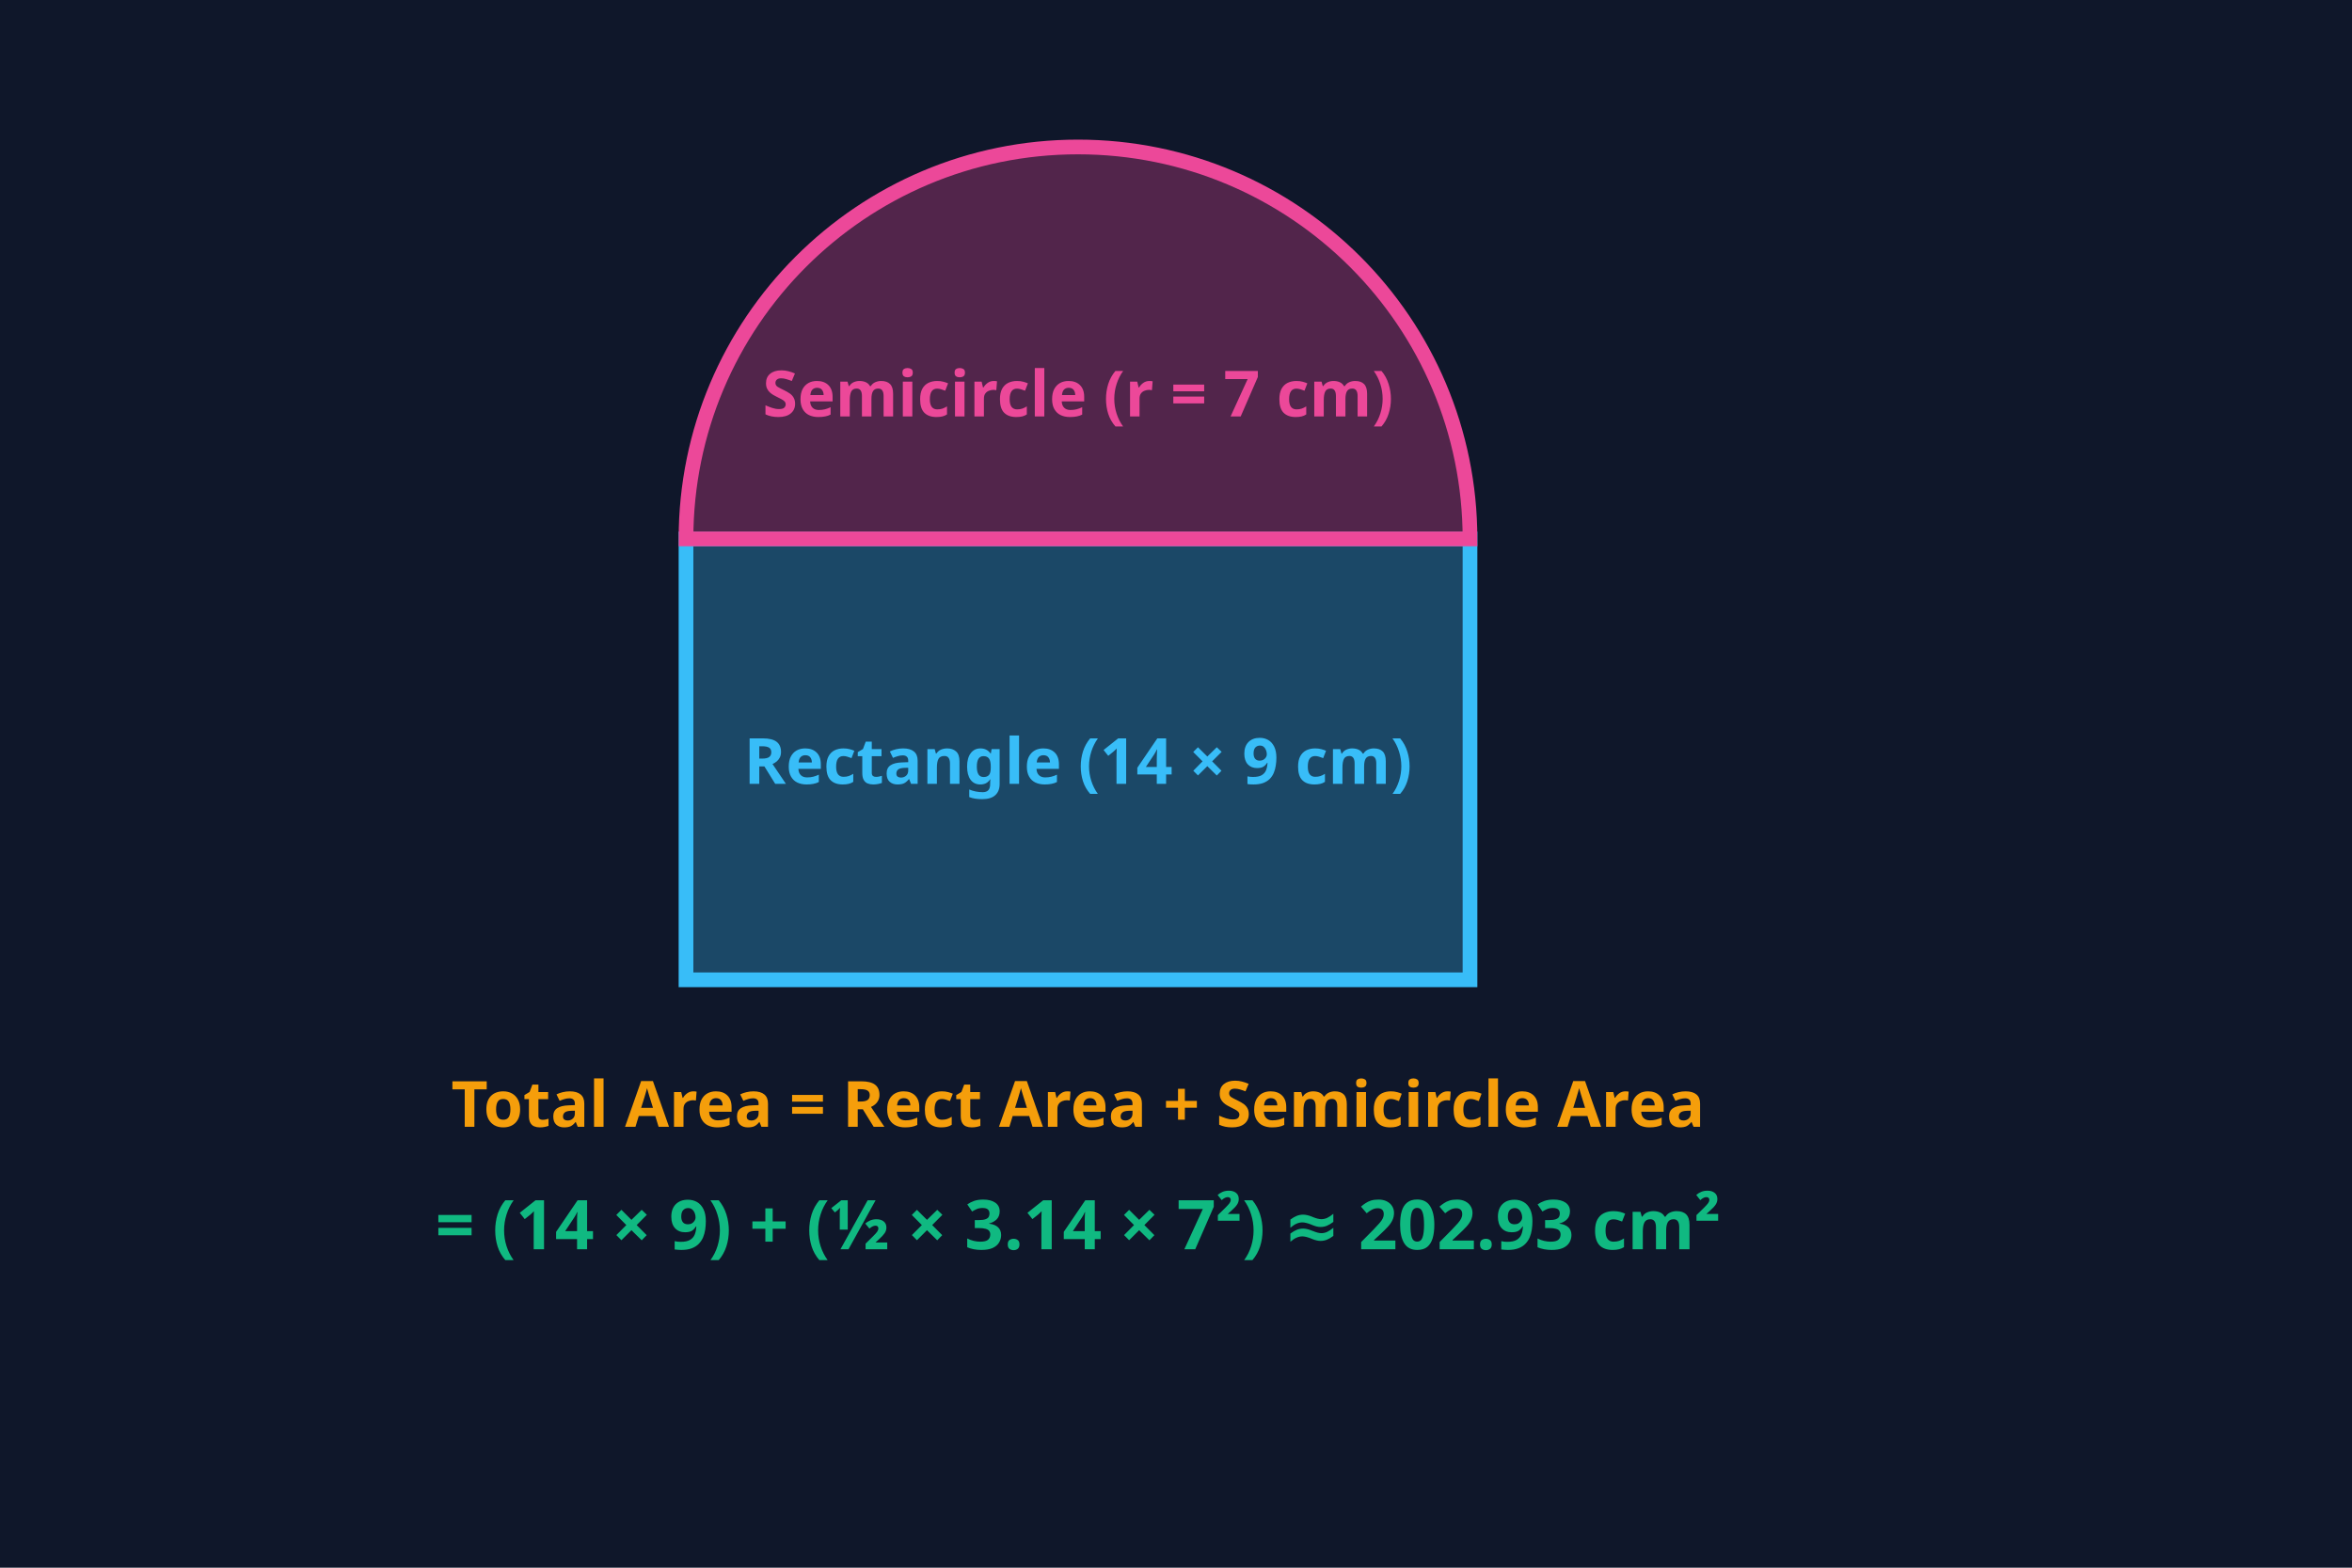
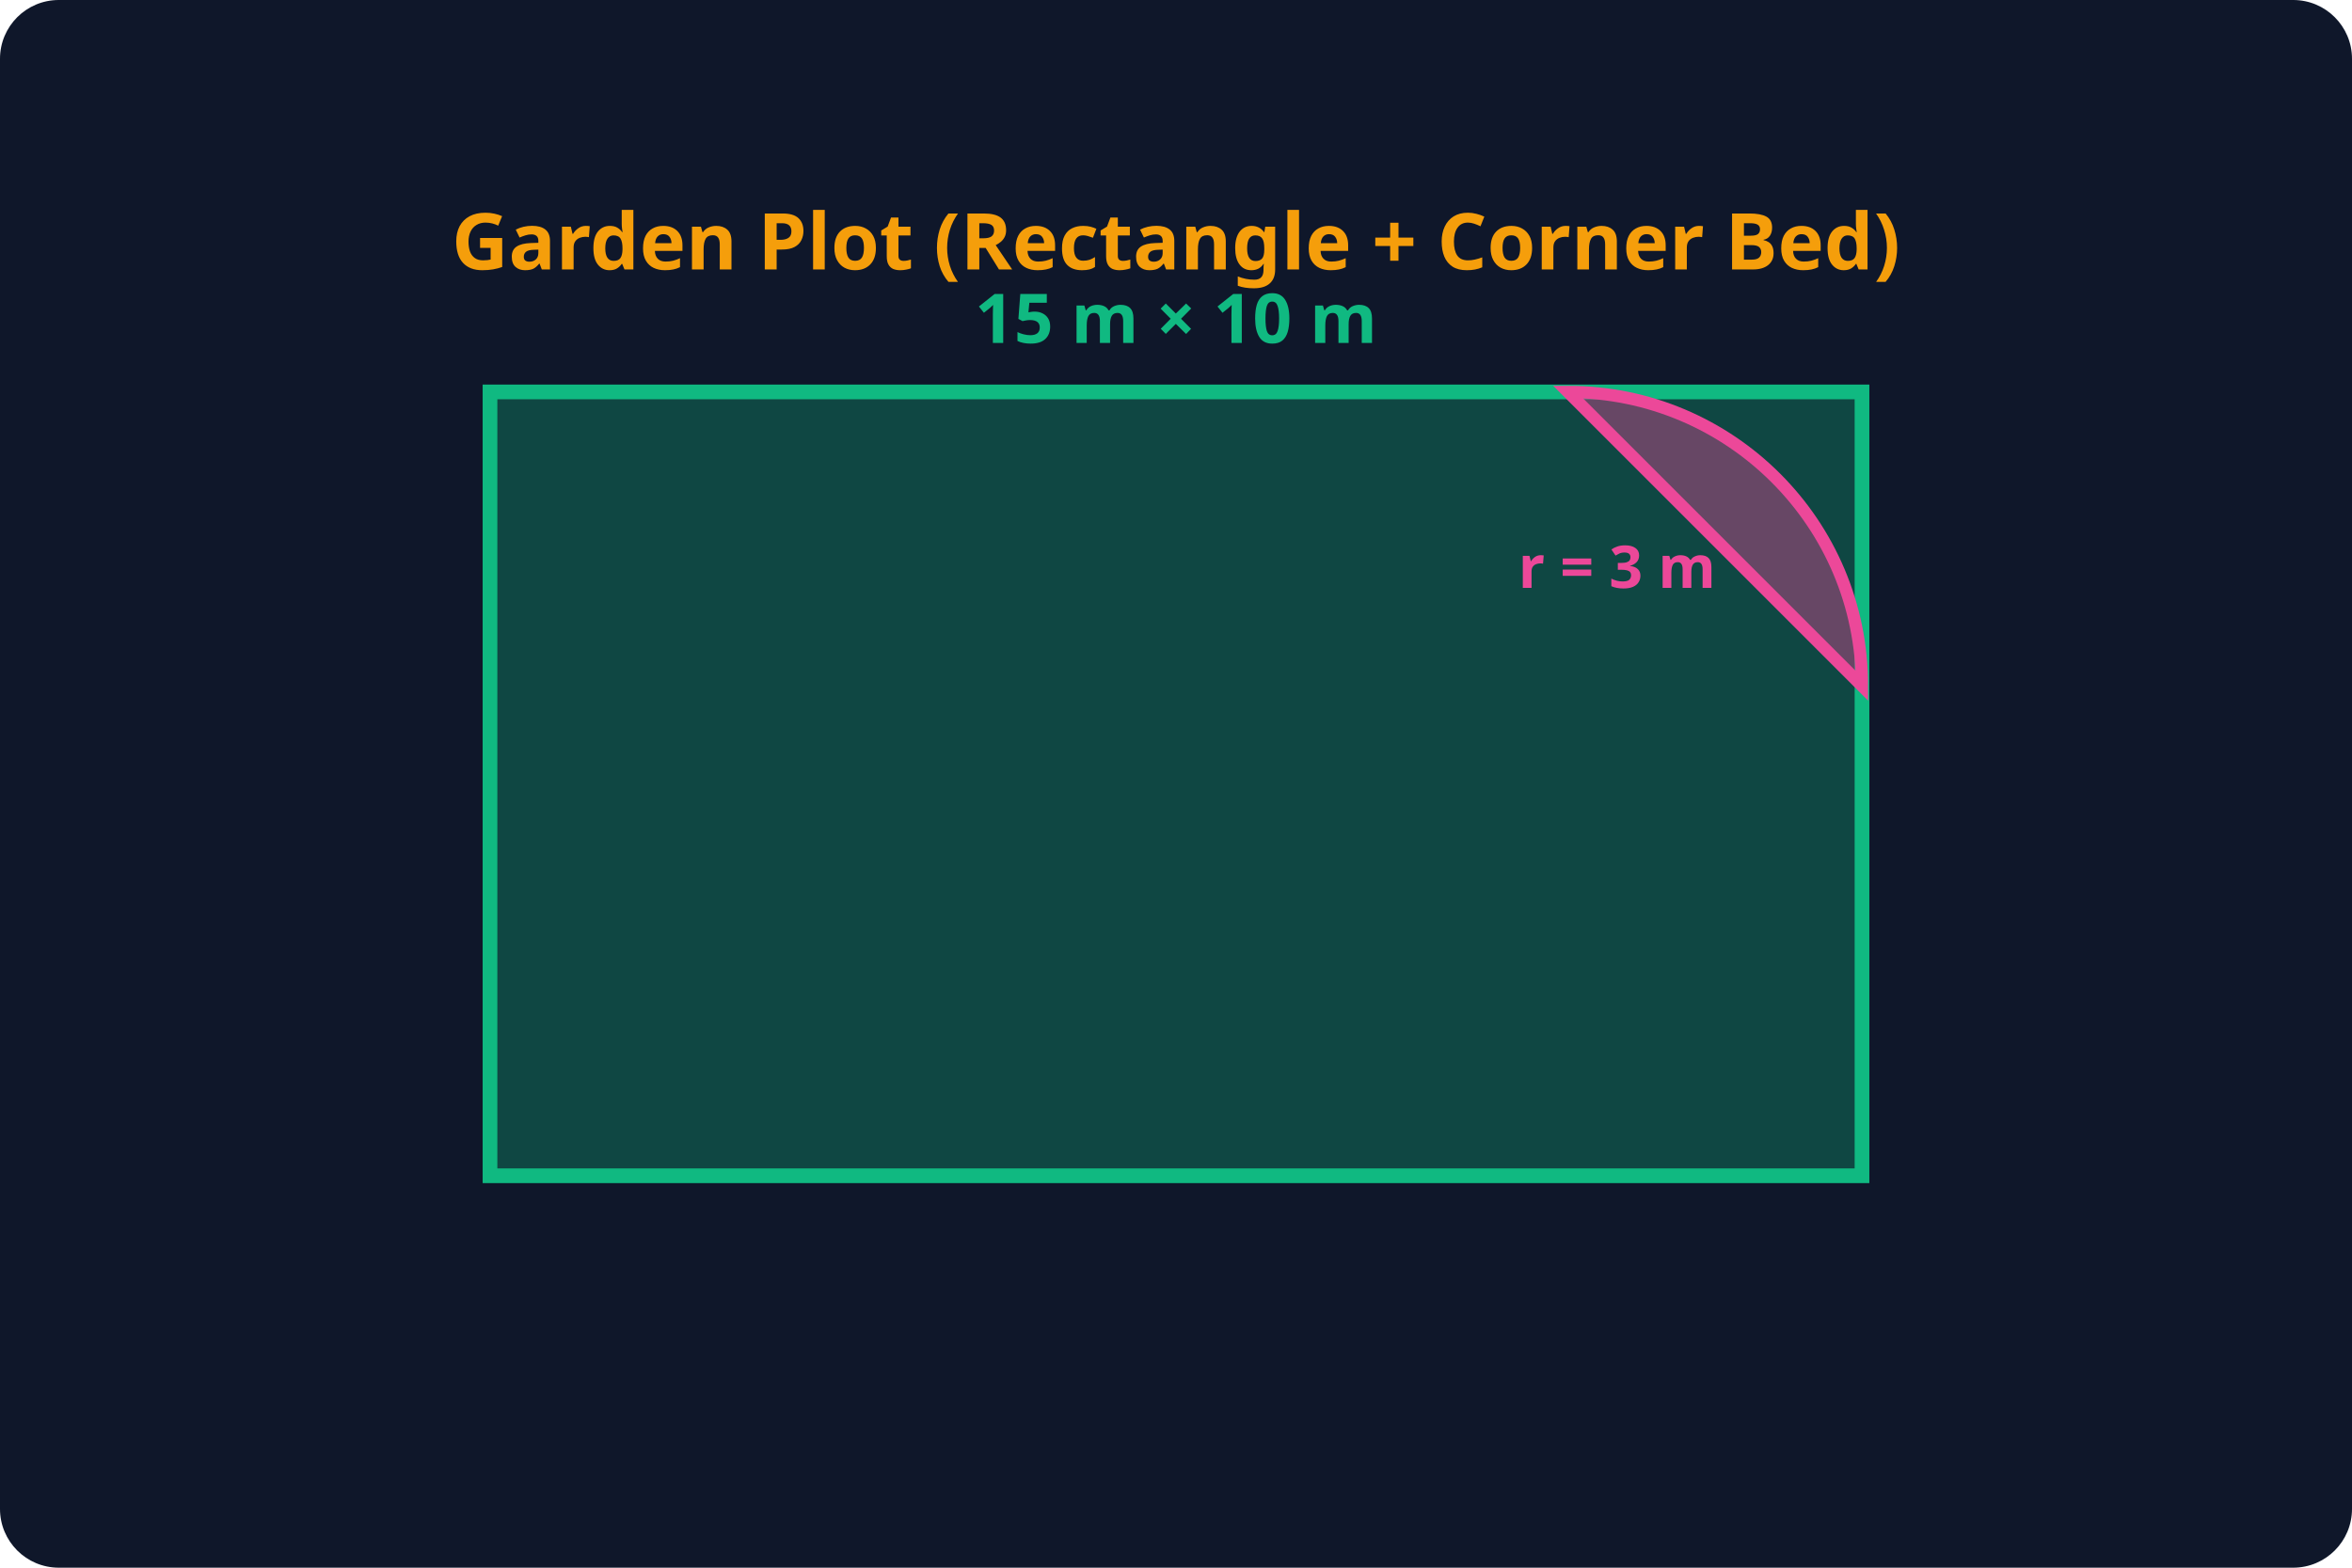
<svg xmlns="http://www.w3.org/2000/svg" width="480" height="320" viewBox="0 0 480 320">
  <defs>
    <marker id="arrow" viewBox="0 0 10 10" refX="5" refY="5" markerWidth="6" markerHeight="6" orient="auto-start-reverse">
      <path d="M 0 0 L 10 5 L 0 10 z" fill="#f59e0b" />
    </marker>
  </defs>
-   <rect width="100%" height="100%" fill="#0f172a" />
-   <g transform="translate(90, 20)">
-     <rect x="50" y="90" width="160" height="90" fill="rgba(56, 189, 248, 0.3)" stroke="#38bdf8" stroke-width="3" />
-     <path d="M 50,90 A 80 80 0 0 1 210,90 Z" fill="rgba(236, 72, 153, 0.3)" stroke="#ec4899" stroke-width="3" />
-     <text x="130" y="140" text-anchor="middle" font-family="sans-serif" font-size="13" fill="#38bdf8" font-weight="bold">Rectangle (14 × 9 cm)</text>
-     <text x="130" y="65" text-anchor="middle" font-family="sans-serif" font-size="13" fill="#ec4899" font-weight="bold">Semicircle (r = 7 cm)</text>
-     <text x="130" y="210" text-anchor="middle" font-family="sans-serif" font-size="13" fill="#f59e0b" font-weight="bold">Total Area = Rect Area + Semicircle Area</text>
-     <text x="130" y="235" text-anchor="middle" font-family="sans-serif" font-size="14" fill="#10b981" font-weight="bold">= (14 × 9) + (½ × 3.14 × 7²) ≈ 202.93 cm²</text>
+   <rect width="100%" height="100%" fill="#0f172a" rx="12" />
+   <g transform="translate(80, 30)">
+     <text x="160" y="25" text-anchor="middle" font-family="sans-serif" font-size="16" fill="#f59e0b" font-weight="bold">Garden Plot (Rectangle + Corner Bed)</text>
+     <rect x="20" y="50" width="280" height="160" fill="rgba(16, 185, 129, 0.3)" stroke="#10b981" stroke-width="3" />
+     <path d="M 240,50 A 60,60 0 0,1 300,110 Z" fill="rgba(236, 72, 153, 0.4)" stroke="#ec4899" stroke-width="2.5" />
+     <text x="160" y="40" text-anchor="middle" font-family="sans-serif" font-size="14" fill="#10b981" font-weight="bold">15 m × 10 m</text>
+     <text x="250" y="90" text-anchor="middle" font-family="sans-serif" font-size="12" fill="#ec4899" font-weight="bold">r = 3 m</text>
  </g>
</svg>
